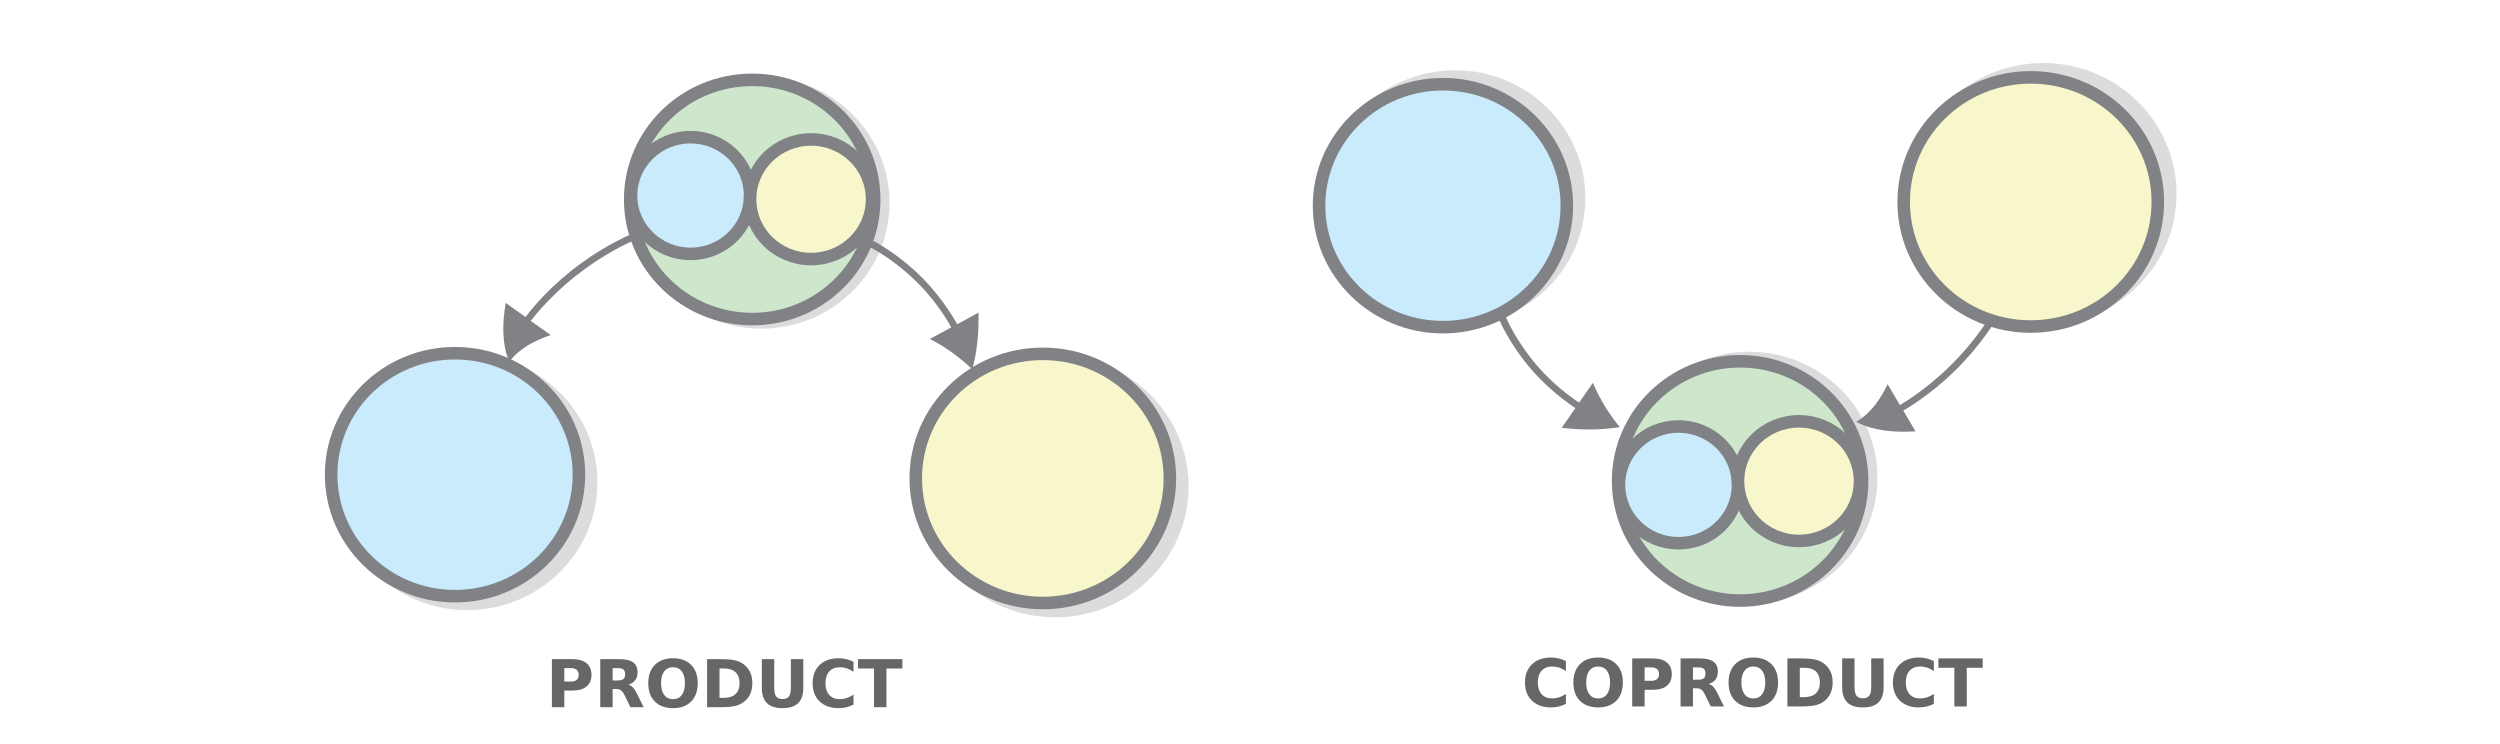
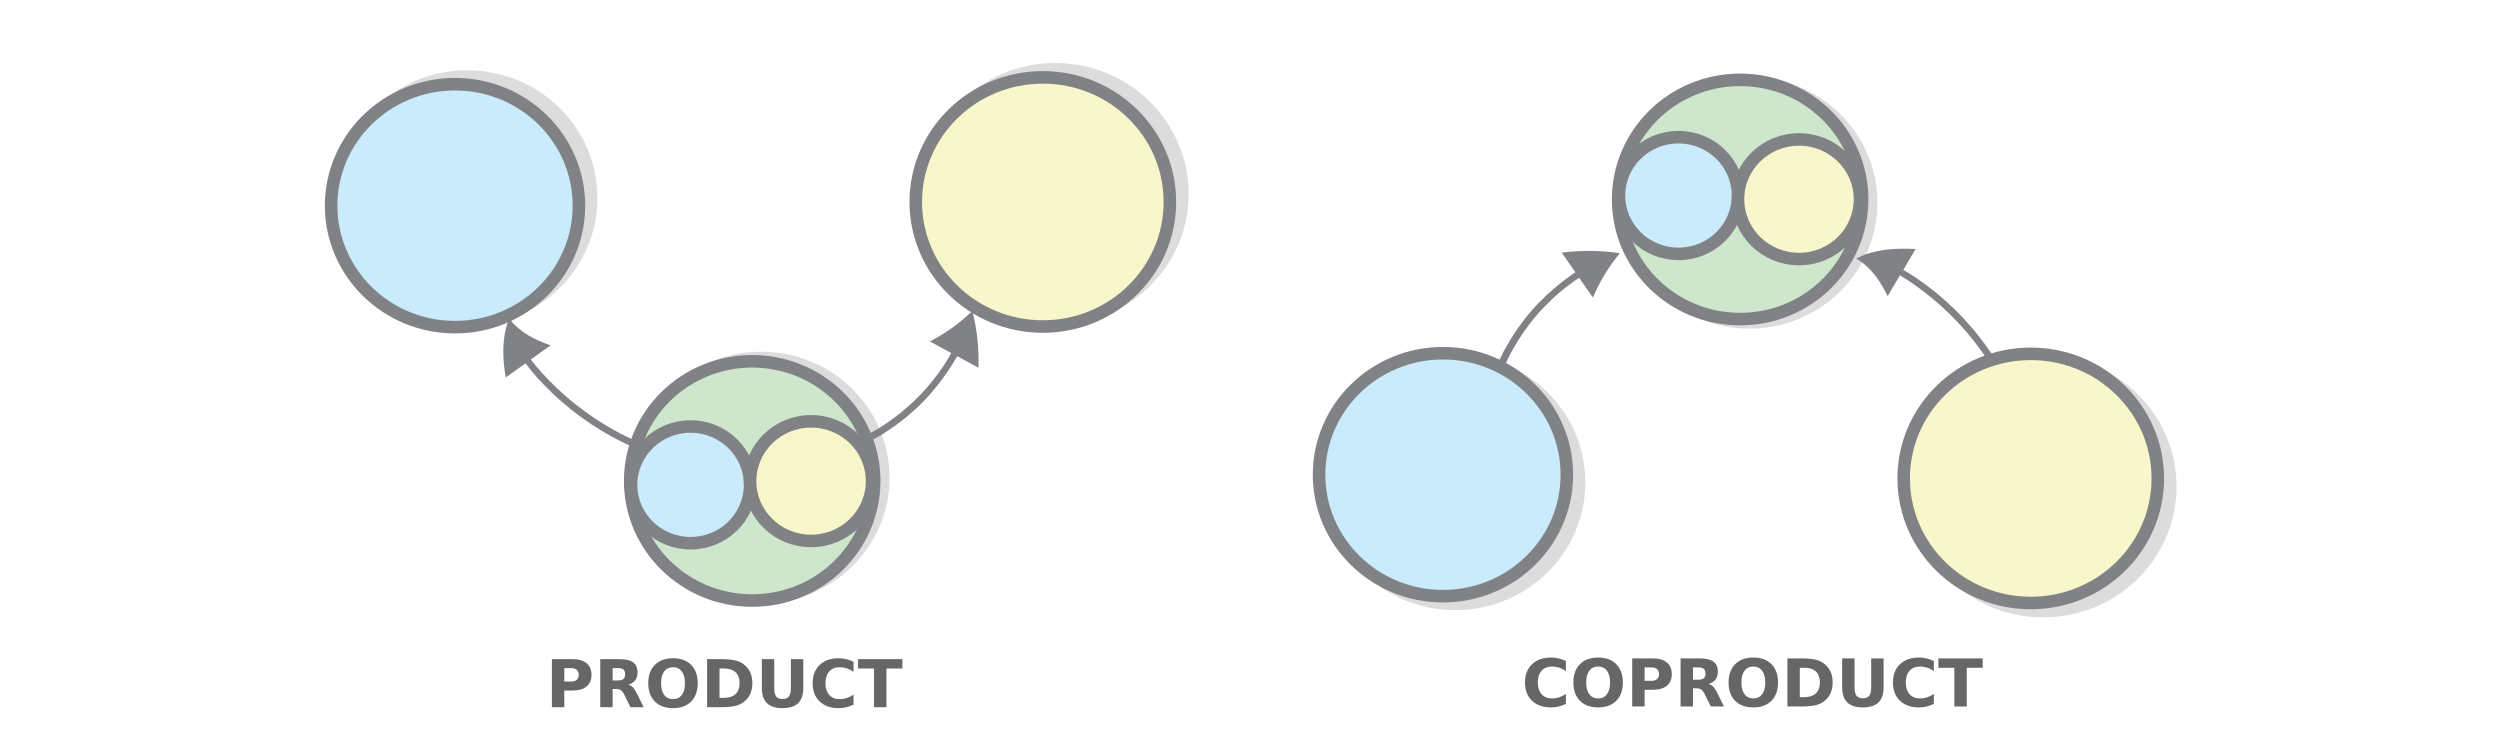
<svg xmlns="http://www.w3.org/2000/svg" width="595.3" height="177" version="1.1" id="svg8680">
  <defs id="defs8684" />
-   <ellipse cy="-113.729" cx="416.519" stroke-miterlimit="10" rx="29.048" ry="28.483" id="ellipse8632" transform="scale(1,-1)" style="opacity:0.14;stroke:#000000;stroke-width:2.986;stroke-miterlimit:10" />
-   <ellipse cy="-114.517" cx="414.358" stroke-miterlimit="10" rx="29.048" ry="28.483" id="ellipse8634" transform="scale(1,-1)" style="fill:#cee7cc;stroke:#808285;stroke-width:2.986;stroke-miterlimit:10" />
-   <ellipse cy="-47.154" cx="346.511" stroke-miterlimit="10" rx="29.501" ry="28.926" id="ellipse8636" transform="scale(1,-1)" style="opacity:0.14;stroke:#000000;stroke-width:2.986;stroke-miterlimit:10" />
-   <ellipse cy="-48.977" cx="343.596" stroke-miterlimit="10" rx="29.501" ry="28.926" id="ellipse8638" transform="scale(1,-1)" style="fill:#caebfc;stroke:#808285;stroke-width:2.986;stroke-miterlimit:10" />
-   <ellipse cy="-46.168" cx="486.527" stroke-miterlimit="10" rx="30.255" ry="29.665" id="ellipse8640" transform="scale(1,-1)" style="opacity:0.14;stroke:#000000;stroke-width:2.986;stroke-miterlimit:10" />
-   <ellipse cy="-48.09" cx="483.562" stroke-miterlimit="10" rx="30.255" ry="29.665" id="ellipse8642" transform="scale(1,-1)" style="fill:#f8f7cb;stroke:#808285;stroke-width:2.986;stroke-miterlimit:10" />
-   <ellipse cy="-115.454" cx="399.683" stroke-miterlimit="10" rx="14.173" ry="13.897" id="ellipse8644" transform="scale(1,-1)" style="fill:#caebfc;stroke:#808285;stroke-width:2.986;stroke-miterlimit:10" />
-   <ellipse cy="-114.567" cx="428.38" stroke-miterlimit="10" rx="14.524" ry="14.241" id="ellipse8646" transform="scale(1,-1)" style="fill:#f8f7cb;stroke:#808285;stroke-width:2.986;stroke-miterlimit:10" />
-   <path d="m 475.622,75.617 c 0,0 -0.247,0.421 -0.73,1.164 a 87.338,87.338 0 0 1 -2.092,3.057 c -0.89,1.247 -1.995,2.621 -3.211,4.082 -1.266,1.457 -2.637,2.951 -4.103,4.388 a 70.868,70.868 0 0 1 -4.466,4.004 c -1.49,1.186 -2.92,2.279 -4.173,3.143 -1.254,0.863 -2.336,1.545 -3.143,2.008 -0.106,0.039 -0.161,0.083 -0.216,0.127 -0.056,0.044 -0.105,0.039 -0.16,0.083 l -0.11,0.088 2.912,4.953 c -2.491,0.143 -5.016,0.134 -7.456,-0.214 -1.194,-0.171 -2.378,-0.44 -3.507,-0.753 -1.124,-0.362 -2.193,-0.768 -3.146,-1.311 a 15.852,15.852 0 0 0 2.523,-1.874 c 0.733,-0.718 1.416,-1.441 1.999,-2.174 1.177,-1.564 2.108,-3.204 2.944,-4.902 l 2.912,4.954 c 0,0 0.056,-0.044 0.105,-0.039 0.051,0.005 0.056,-0.044 0.111,-0.088 0.055,-0.044 0.16,-0.083 0.215,-0.126 0.752,-0.419 1.785,-1.107 3.038,-1.97 1.204,-0.868 2.628,-1.912 4.068,-3.103 1.44,-1.191 2.945,-2.524 4.356,-3.916 1.411,-1.392 2.776,-2.838 3.987,-4.251 1.211,-1.413 2.266,-2.791 3.151,-3.99 0.885,-1.198 1.549,-2.22 2.032,-2.964 a 33.429,33.429 0 0 0 0.73,-1.164 z m -117.158,-0.376 c 0,0 0.212,0.416 0.501,1.086 0.168,0.362 0.38,0.777 0.588,1.242 0.258,0.469 0.562,0.992 0.86,1.564 1.295,2.297 3.238,5.197 5.556,7.885 2.317,2.688 4.918,5.055 7.033,6.685 0.513,0.443 1.04,0.739 1.462,1.075 0.422,0.336 0.799,0.618 1.135,0.797 0.287,0.175 0.427,0.287 0.427,0.287 l 3.276,-4.698 a 42.308,42.308 0 0 0 6.412,10.538 c -4.356,0.689 -9.006,0.756 -13.846,0.163 l 3.276,-4.698 -0.477,-0.291 c -0.331,-0.229 -0.708,-0.511 -1.181,-0.851 -0.422,-0.335 -0.944,-0.681 -1.507,-1.129 -2.161,-1.683 -4.907,-4.113 -7.269,-6.855 -2.413,-2.746 -4.447,-5.754 -5.783,-8.154 -0.349,-0.576 -0.647,-1.148 -0.905,-1.617 -0.258,-0.469 -0.466,-0.933 -0.634,-1.296 -0.334,-0.723 -0.547,-1.139 -0.547,-1.139 z" id="path8648" style="fill:#808285;stroke-width:0.505" />
-   <ellipse cy="48.284" cx="181.274" stroke-miterlimit="10" rx="29.048" ry="28.483" id="ellipse8650" style="opacity:0.14;stroke:#000000;stroke-width:2.986;stroke-miterlimit:10" />
-   <ellipse cy="47.495" cx="179.113" stroke-miterlimit="10" rx="29.048" ry="28.483" id="ellipse8652" style="fill:#cee7cc;stroke:#808285;stroke-width:2.986;stroke-miterlimit:10" />
-   <ellipse cy="114.858" cx="111.266" stroke-miterlimit="10" rx="29.501" ry="28.926" id="ellipse8654" style="opacity:0.14;stroke:#000000;stroke-width:2.986;stroke-miterlimit:10" />
-   <ellipse cy="113.035" cx="108.351" stroke-miterlimit="10" rx="29.501" ry="28.926" id="ellipse8656" style="fill:#caebfc;stroke:#808285;stroke-width:2.986;stroke-miterlimit:10" />
-   <ellipse cy="115.844" cx="251.283" stroke-miterlimit="10" rx="30.255" ry="29.665" id="ellipse8658" style="opacity:0.14;stroke:#000000;stroke-width:2.986;stroke-miterlimit:10" />
-   <ellipse cy="113.922" cx="248.318" stroke-miterlimit="10" rx="30.255" ry="29.665" id="ellipse8660" style="fill:#f8f7cb;stroke:#808285;stroke-width:2.986;stroke-miterlimit:10" />
-   <ellipse cy="46.559" cx="164.438" stroke-miterlimit="10" rx="14.173" ry="13.897" id="ellipse8662" style="fill:#caebfc;stroke:#808285;stroke-width:2.986;stroke-miterlimit:10" />
-   <ellipse cy="47.446" cx="193.135" stroke-miterlimit="10" rx="14.524" ry="14.241" id="ellipse8664" style="fill:#f8f7cb;stroke:#808285;stroke-width:2.986;stroke-miterlimit:10" />
-   <path d="m 149.914,55.922 c 0,0 -0.452,0.197 -1.256,0.591 a 89.798,89.798 0 0 0 -3.317,1.724 c -1.357,0.74 -2.865,1.675 -4.472,2.711 -1.608,1.084 -3.267,2.267 -4.875,3.548 a 70.925,70.925 0 0 0 -4.523,3.942 c -1.357,1.331 -2.613,2.612 -3.618,3.745 -1.005,1.133 -1.809,2.119 -2.362,2.858 -0.051,0.098 -0.101,0.148 -0.151,0.197 -0.051,0.049 -0.051,0.099 -0.101,0.148 l -0.1,0.098 -4.724,-3.351 c -0.402,2.415 -0.653,4.879 -0.553,7.293 0.051,1.183 0.201,2.366 0.402,3.499 0.251,1.134 0.553,2.218 1.005,3.204 a 15.696,15.696 0 0 1 2.161,-2.267 c 0.804,-0.641 1.608,-1.232 2.412,-1.725 1.709,-0.985 3.468,-1.724 5.277,-2.365 l -4.724,-3.351 c 0,0 0.05,-0.049 0.05,-0.098 0,-0.049 0.051,-0.049 0.1,-0.099 0.051,-0.049 0.101,-0.148 0.151,-0.197 0.502,-0.69 1.307,-1.627 2.312,-2.76 1.005,-1.085 2.211,-2.366 3.568,-3.647 1.357,-1.281 2.865,-2.612 4.423,-3.844 1.558,-1.232 3.166,-2.414 4.724,-3.449 1.558,-1.035 3.066,-1.922 4.373,-2.661 1.307,-0.739 2.412,-1.281 3.216,-1.675 0.804,-0.395 1.256,-0.592 1.256,-0.592 z m 57.293,2.957 c 0,0 0.402,0.246 1.055,0.591 0.352,0.197 0.754,0.444 1.206,0.69 0.453,0.296 0.955,0.641 1.508,0.985 2.211,1.478 4.975,3.647 7.488,6.16 2.513,2.513 4.674,5.273 6.132,7.49 0.402,0.542 0.653,1.084 0.955,1.528 0.302,0.443 0.553,0.837 0.704,1.183 0.151,0.296 0.251,0.443 0.251,0.443 l -5.076,2.76 a 43.291,43.291 0 0 1 10.102,7.244 c 1.105,-4.188 1.608,-8.722 1.458,-13.502 l -5.076,2.76 -0.251,-0.493 c -0.201,-0.345 -0.452,-0.739 -0.754,-1.232 -0.302,-0.443 -0.603,-0.985 -1.005,-1.577 -1.508,-2.267 -3.719,-5.174 -6.282,-7.737 -2.563,-2.612 -5.428,-4.879 -7.74,-6.406 -0.553,-0.394 -1.106,-0.739 -1.558,-1.034 -0.453,-0.296 -0.905,-0.542 -1.256,-0.74 a 36.323,36.323 0 0 1 -1.106,-0.641 z" id="path8666" style="fill:#808285;stroke-width:0.505" />
+   <ellipse cy="48.284" cx="416.519" stroke-miterlimit="10" rx="29.048" ry="28.483" id="ellipse8632" style="opacity:0.14;stroke:#000000;stroke-width:2.986;stroke-miterlimit:10" />
+   <ellipse cy="47.495" cx="414.358" stroke-miterlimit="10" rx="29.048" ry="28.483" id="ellipse8634" style="fill:#cee7cc;stroke:#808285;stroke-width:2.986;stroke-miterlimit:10" />
+   <ellipse cy="114.859" cx="346.511" stroke-miterlimit="10" rx="29.501" ry="28.926" id="ellipse8636" style="opacity:0.14;stroke:#000000;stroke-width:2.986;stroke-miterlimit:10" />
+   <ellipse cy="113.035" cx="343.596" stroke-miterlimit="10" rx="29.501" ry="28.926" id="ellipse8638" style="fill:#caebfc;stroke:#808285;stroke-width:2.986;stroke-miterlimit:10" />
+   <ellipse cy="115.844" cx="486.527" stroke-miterlimit="10" rx="30.255" ry="29.665" id="ellipse8640" style="opacity:0.14;stroke:#000000;stroke-width:2.986;stroke-miterlimit:10" />
+   <ellipse cy="113.922" cx="483.562" stroke-miterlimit="10" rx="30.255" ry="29.665" id="ellipse8642" style="fill:#f8f7cb;stroke:#808285;stroke-width:2.986;stroke-miterlimit:10" />
+   <ellipse cy="46.559" cx="399.683" stroke-miterlimit="10" rx="14.173" ry="13.897" id="ellipse8644" style="fill:#caebfc;stroke:#808285;stroke-width:2.986;stroke-miterlimit:10" />
+   <ellipse cy="47.446" cx="428.38" stroke-miterlimit="10" rx="14.524" ry="14.241" id="ellipse8646" style="fill:#f8f7cb;stroke:#808285;stroke-width:2.986;stroke-miterlimit:10" />
+   <path d="m 475.622,86.396 c 0,0 -0.247,-0.421 -0.73,-1.164 a 87.338,87.338 0 0 0 -2.092,-3.057 c -0.89,-1.247 -1.995,-2.621 -3.211,-4.082 -1.266,-1.457 -2.637,-2.951 -4.103,-4.388 a 70.868,70.868 0 0 0 -4.466,-4.004 c -1.49,-1.186 -2.92,-2.279 -4.173,-3.143 -1.254,-0.863 -2.336,-1.545 -3.143,-2.008 -0.106,-0.039 -0.161,-0.083 -0.216,-0.127 -0.056,-0.044 -0.105,-0.039 -0.16,-0.083 l -0.11,-0.088 2.912,-4.953 c -2.491,-0.143 -5.016,-0.134 -7.456,0.214 -1.194,0.171 -2.378,0.44 -3.507,0.753 -1.124,0.362 -2.193,0.768 -3.146,1.311 a 15.852,15.852 0 0 1 2.523,1.874 c 0.733,0.718 1.416,1.441 1.999,2.174 1.177,1.564 2.108,3.204 2.944,4.902 l 2.912,-4.954 c 0,0 0.056,0.044 0.105,0.039 0.051,-0.005 0.056,0.044 0.111,0.088 0.055,0.044 0.16,0.083 0.215,0.126 0.752,0.419 1.785,1.107 3.038,1.97 1.204,0.868 2.628,1.912 4.068,3.103 1.44,1.191 2.945,2.524 4.356,3.916 1.411,1.392 2.776,2.838 3.987,4.251 1.211,1.413 2.266,2.791 3.151,3.99 0.885,1.198 1.549,2.22 2.032,2.964 a 33.429,33.429 0 0 1 0.73,1.164 z m -117.158,0.376 c 0,0 0.212,-0.416 0.501,-1.086 0.168,-0.362 0.38,-0.777 0.588,-1.242 0.258,-0.469 0.562,-0.992 0.86,-1.564 1.295,-2.297 3.238,-5.197 5.556,-7.885 2.317,-2.688 4.918,-5.055 7.033,-6.685 0.513,-0.443 1.04,-0.739 1.462,-1.075 0.422,-0.336 0.799,-0.618 1.135,-0.797 0.287,-0.175 0.427,-0.287 0.427,-0.287 l 3.276,4.698 a 42.308,42.308 0 0 1 6.412,-10.538 c -4.356,-0.689 -9.006,-0.756 -13.846,-0.163 l 3.276,4.698 -0.477,0.291 c -0.331,0.229 -0.708,0.511 -1.181,0.851 -0.422,0.335 -0.944,0.681 -1.507,1.129 -2.161,1.683 -4.907,4.113 -7.269,6.855 -2.413,2.746 -4.447,5.754 -5.783,8.154 -0.349,0.576 -0.647,1.148 -0.905,1.617 -0.258,0.469 -0.466,0.933 -0.634,1.296 -0.334,0.723 -0.547,1.139 -0.547,1.139 z" id="path8648" style="fill:#808285;stroke-width:0.505" />
+   <ellipse cy="-113.729" cx="181.274" stroke-miterlimit="10" rx="29.048" ry="28.483" id="ellipse8650" style="opacity:0.14;stroke:#000000;stroke-width:2.986;stroke-miterlimit:10" transform="scale(1,-1)" />
+   <ellipse cy="-114.517" cx="179.113" stroke-miterlimit="10" rx="29.048" ry="28.483" id="ellipse8652" style="fill:#cee7cc;stroke:#808285;stroke-width:2.986;stroke-miterlimit:10" transform="scale(1,-1)" />
+   <ellipse cy="-47.154" cx="111.266" stroke-miterlimit="10" rx="29.501" ry="28.926" id="ellipse8654" style="opacity:0.14;stroke:#000000;stroke-width:2.986;stroke-miterlimit:10" transform="scale(1,-1)" />
+   <ellipse cy="-48.977" cx="108.351" stroke-miterlimit="10" rx="29.501" ry="28.926" id="ellipse8656" style="fill:#caebfc;stroke:#808285;stroke-width:2.986;stroke-miterlimit:10" transform="scale(1,-1)" />
+   <ellipse cy="-46.168" cx="251.283" stroke-miterlimit="10" rx="30.255" ry="29.665" id="ellipse8658" style="opacity:0.14;stroke:#000000;stroke-width:2.986;stroke-miterlimit:10" transform="scale(1,-1)" />
+   <ellipse cy="-48.09" cx="248.318" stroke-miterlimit="10" rx="30.255" ry="29.665" id="ellipse8660" style="fill:#f8f7cb;stroke:#808285;stroke-width:2.986;stroke-miterlimit:10" transform="scale(1,-1)" />
+   <ellipse cy="-115.454" cx="164.438" stroke-miterlimit="10" rx="14.173" ry="13.897" id="ellipse8662" style="fill:#caebfc;stroke:#808285;stroke-width:2.986;stroke-miterlimit:10" transform="scale(1,-1)" />
+   <ellipse cy="-114.567" cx="193.135" stroke-miterlimit="10" rx="14.524" ry="14.241" id="ellipse8664" style="fill:#f8f7cb;stroke:#808285;stroke-width:2.986;stroke-miterlimit:10" transform="scale(1,-1)" />
+   <path d="m 149.914,106.091 c 0,0 -0.452,-0.197 -1.256,-0.591 a 89.798,89.798 0 0 1 -3.317,-1.724 c -1.357,-0.74 -2.865,-1.675 -4.472,-2.711 -1.608,-1.084 -3.267,-2.267 -4.875,-3.548 a 70.925,70.925 0 0 1 -4.523,-3.942 c -1.357,-1.331 -2.613,-2.612 -3.618,-3.745 -1.005,-1.133 -1.809,-2.119 -2.362,-2.858 -0.051,-0.098 -0.101,-0.148 -0.151,-0.197 -0.051,-0.049 -0.051,-0.099 -0.101,-0.148 l -0.1,-0.098 -4.724,3.351 c -0.402,-2.415 -0.653,-4.879 -0.553,-7.293 0.051,-1.183 0.201,-2.366 0.402,-3.499 0.251,-1.134 0.553,-2.218 1.005,-3.204 a 15.696,15.696 0 0 0 2.161,2.267 c 0.804,0.641 1.608,1.232 2.412,1.725 1.709,0.985 3.468,1.724 5.277,2.365 l -4.724,3.351 c 0,0 0.05,0.049 0.05,0.098 0,0.049 0.051,0.049 0.1,0.099 0.051,0.049 0.101,0.148 0.151,0.197 0.502,0.69 1.307,1.627 2.312,2.76 1.005,1.085 2.211,2.366 3.568,3.647 1.357,1.281 2.865,2.612 4.423,3.844 1.558,1.232 3.166,2.414 4.724,3.449 1.558,1.035 3.066,1.922 4.373,2.661 1.307,0.739 2.412,1.281 3.216,1.675 0.804,0.395 1.256,0.592 1.256,0.592 z m 57.293,-2.957 c 0,0 0.402,-0.246 1.055,-0.591 0.352,-0.197 0.754,-0.444 1.206,-0.69 0.453,-0.296 0.955,-0.641 1.508,-0.985 2.211,-1.478 4.975,-3.647 7.488,-6.16 2.513,-2.513 4.674,-5.273 6.132,-7.49 0.402,-0.542 0.653,-1.084 0.955,-1.528 0.302,-0.443 0.553,-0.837 0.704,-1.183 0.151,-0.296 0.251,-0.443 0.251,-0.443 l -5.076,-2.76 a 43.291,43.291 0 0 0 10.102,-7.244 c 1.105,4.188 1.608,8.722 1.458,13.502 l -5.076,-2.76 -0.251,0.493 c -0.201,0.345 -0.452,0.739 -0.754,1.232 -0.302,0.443 -0.603,0.985 -1.005,1.577 -1.508,2.267 -3.719,5.174 -6.282,7.737 -2.563,2.612 -5.428,4.879 -7.74,6.406 -0.553,0.394 -1.106,0.739 -1.558,1.034 -0.453,0.296 -0.905,0.542 -1.256,0.74 a 36.323,36.323 0 0 0 -1.106,0.641 z" id="path8666" style="fill:#808285;stroke-width:0.505" />
  <g aria-label="OR" style="font-weight:400;font-size:21.88px;line-height:1.25;font-family:sans-serif;letter-spacing:0;word-spacing:0;fill:#7e7e7e;stroke-width:0.547" id="text8678" transform="matrix(0.5472023,0,0,0.5472023,319.3419,73.62361)">
    <g aria-label="COPRODUCT" style="font-style:normal;font-variant:normal;font-weight:normal;font-stretch:normal;font-size:28.7px;line-height:1.25;font-family:'HVD Comic Serif Pro';-inkscape-font-specification:'HVD Comic Serif Pro';letter-spacing:0px;word-spacing:0px;fill:#666666;fill-opacity:1;stroke:none;stroke-width:0.393" id="text10008">
      <path d="m 97.82,171.737 q -1.485,0.771 -3.097,1.163 -1.612,0.392 -3.363,0.392 -5.227,0 -8.282,-2.915 -3.055,-2.929 -3.055,-7.932 0,-5.017 3.055,-7.932 3.055,-2.929 8.282,-2.929 1.752,0 3.363,0.392 1.612,0.392 3.097,1.163 v 4.33 q -1.499,-1.023 -2.957,-1.499 -1.457,-0.476 -3.069,-0.476 -2.887,0 -4.54,1.85 -1.654,1.85 -1.654,5.101 0,3.237 1.654,5.087 1.654,1.85 4.54,1.85 1.612,0 3.069,-0.476 1.457,-0.476 2.957,-1.499 z" style="font-style:normal;font-variant:normal;font-weight:bold;font-stretch:normal;font-family:sans-serif;-inkscape-font-specification:'sans-serif Bold';fill:#666666;stroke-width:0.393" id="path10067" />
      <path d="m 111.847,155.496 q -2.466,0 -3.826,1.822 -1.359,1.822 -1.359,5.129 0,3.293 1.359,5.115 1.359,1.822 3.826,1.822 2.48,0 3.84,-1.822 1.359,-1.822 1.359,-5.115 0,-3.307 -1.359,-5.129 -1.359,-1.822 -3.84,-1.822 z m 0,-3.91 q 5.045,0 7.904,2.887 2.859,2.887 2.859,7.974 0,5.073 -2.859,7.96 -2.859,2.887 -7.904,2.887 -5.031,0 -7.904,-2.887 -2.859,-2.887 -2.859,-7.96 0,-5.087 2.859,-7.974 2.873,-2.887 7.904,-2.887 z" style="font-style:normal;font-variant:normal;font-weight:bold;font-stretch:normal;font-family:sans-serif;-inkscape-font-specification:'sans-serif Bold';fill:#666666;stroke-width:0.393" id="path10069" />
      <path d="m 126.687,151.964 h 8.955 q 3.994,0 6.124,1.78 2.144,1.766 2.144,5.045 0,3.293 -2.144,5.073 -2.13,1.766 -6.124,1.766 h -3.559 v 7.259 h -5.395 z m 5.395,3.91 v 5.844 h 2.985 q 1.569,0 2.424,-0.757 0.855,-0.771 0.855,-2.172 0,-1.401 -0.855,-2.158 -0.855,-0.757 -2.424,-0.757 z" style="font-style:normal;font-variant:normal;font-weight:bold;font-stretch:normal;font-family:sans-serif;-inkscape-font-specification:'sans-serif Bold';fill:#666666;stroke-width:0.393" id="path10071" />
      <path d="m 155.387,161.241 q 1.696,0 2.424,-0.631 0.743,-0.631 0.743,-2.074 0,-1.429 -0.743,-2.046 -0.729,-0.617 -2.424,-0.617 h -2.27 v 5.367 z m -2.27,3.728 v 7.918 h -5.395 v -20.922 h 8.24 q 4.134,0 6.054,1.387 1.934,1.387 1.934,4.386 0,2.074 -1.009,3.405 -0.995,1.331 -3.013,1.962 1.107,0.252 1.976,1.149 0.883,0.883 1.78,2.691 l 2.929,5.942 h -5.746 l -2.55,-5.199 q -0.771,-1.57 -1.569,-2.144 -0.785,-0.575 -2.102,-0.575 z" style="font-style:normal;font-variant:normal;font-weight:bold;font-stretch:normal;font-family:sans-serif;-inkscape-font-specification:'sans-serif Bold';fill:#666666;stroke-width:0.393" id="path10073" />
      <path d="m 179.378,155.496 q -2.466,0 -3.826,1.822 -1.359,1.822 -1.359,5.129 0,3.293 1.359,5.115 1.359,1.822 3.826,1.822 2.48,0 3.84,-1.822 1.359,-1.822 1.359,-5.115 0,-3.307 -1.359,-5.129 -1.359,-1.822 -3.84,-1.822 z m 0,-3.91 q 5.045,0 7.904,2.887 2.859,2.887 2.859,7.974 0,5.073 -2.859,7.96 -2.859,2.887 -7.904,2.887 -5.031,0 -7.904,-2.887 -2.859,-2.887 -2.859,-7.96 0,-5.087 2.859,-7.974 2.873,-2.887 7.904,-2.887 z" style="font-style:normal;font-variant:normal;font-weight:bold;font-stretch:normal;font-family:sans-serif;-inkscape-font-specification:'sans-serif Bold';fill:#666666;stroke-width:0.393" id="path10075" />
      <path d="m 199.613,156.042 v 12.766 h 1.934 q 3.307,0 5.045,-1.64 1.752,-1.64 1.752,-4.765 0,-3.111 -1.738,-4.737 -1.738,-1.626 -5.059,-1.626 z m -5.395,-4.078 h 5.689 q 4.765,0 7.091,0.687 2.34,0.673 4.008,2.298 1.471,1.415 2.186,3.265 0.715,1.85 0.715,4.19 0,2.368 -0.715,4.232 -0.715,1.85 -2.186,3.265 -1.682,1.626 -4.036,2.312 -2.354,0.673 -7.063,0.673 h -5.689 z" style="font-style:normal;font-variant:normal;font-weight:bold;font-stretch:normal;font-family:sans-serif;-inkscape-font-specification:'sans-serif Bold';fill:#666666;stroke-width:0.393" id="path10077" />
      <path d="m 218.041,151.964 h 5.395 v 12.542 q 0,2.592 0.841,3.714 0.855,1.107 2.775,1.107 1.934,0 2.775,-1.107 0.855,-1.121 0.855,-3.714 v -12.542 h 5.395 v 12.542 q 0,4.442 -2.228,6.614 -2.228,2.172 -6.797,2.172 -4.554,0 -6.783,-2.172 -2.228,-2.172 -2.228,-6.614 z" style="font-style:normal;font-variant:normal;font-weight:bold;font-stretch:normal;font-family:sans-serif;-inkscape-font-specification:'sans-serif Bold';fill:#666666;stroke-width:0.393" id="path10079" />
      <path d="m 257.937,171.737 q -1.485,0.771 -3.097,1.163 -1.612,0.392 -3.363,0.392 -5.227,0 -8.282,-2.915 -3.055,-2.929 -3.055,-7.932 0,-5.017 3.055,-7.932 3.055,-2.929 8.282,-2.929 1.752,0 3.363,0.392 1.612,0.392 3.097,1.163 v 4.33 q -1.499,-1.023 -2.957,-1.499 -1.457,-0.476 -3.069,-0.476 -2.887,0 -4.54,1.85 -1.654,1.85 -1.654,5.101 0,3.237 1.654,5.087 1.654,1.85 4.54,1.85 1.612,0 3.069,-0.476 1.457,-0.476 2.957,-1.499 z" style="font-style:normal;font-variant:normal;font-weight:bold;font-stretch:normal;font-family:sans-serif;-inkscape-font-specification:'sans-serif Bold';fill:#666666;stroke-width:0.393" id="path10081" />
      <path d="m 259.913,151.964 h 19.282 v 4.078 h -6.937 v 16.844 h -5.395 v -16.844 h -6.951 z" style="font-style:normal;font-variant:normal;font-weight:bold;font-stretch:normal;font-family:sans-serif;-inkscape-font-specification:'sans-serif Bold';fill:#666666;stroke-width:0.393" id="path10083" />
    </g>
    <g style="font-style:normal;font-variant:normal;font-weight:normal;font-stretch:normal;font-size:40px;line-height:1.25;font-family:'HVD Comic Serif Pro';-inkscape-font-specification:'HVD Comic Serif Pro';letter-spacing:0px;word-spacing:0px;fill:#000000;fill-opacity:1;stroke:none" id="flowRoot10010" />
  </g>
  <g transform="matrix(0.5472023,0,0,0.5472023,73.72116,74.18595)" aria-label="OR" style="font-weight:400;font-size:21.88px;line-height:1.25;font-family:sans-serif;letter-spacing:0;word-spacing:0;fill:#7e7e7e;stroke-width:0.547" id="text8678-3">
    <g aria-label="PRODUCT" style="font-style:normal;font-variant:normal;font-weight:normal;font-stretch:normal;font-size:28.7px;line-height:1.25;font-family:'HVD Comic Serif Pro';-inkscape-font-specification:'HVD Comic Serif Pro';letter-spacing:0px;word-spacing:0px;fill:#666666;fill-opacity:1;stroke:none;stroke-width:0.393" id="text10008-8">
      <path d="m 105.444,151.252 h 8.955 q 3.994,0 6.124,1.78 2.144,1.766 2.144,5.045 0,3.293 -2.144,5.073 -2.13,1.766 -6.124,1.766 h -3.559 v 7.259 h -5.395 z m 5.395,3.91 v 5.844 h 2.985 q 1.57,0 2.424,-0.757 0.855,-0.771 0.855,-2.172 0,-1.401 -0.855,-2.158 -0.855,-0.757 -2.424,-0.757 z" style="font-style:normal;font-variant:normal;font-weight:bold;font-stretch:normal;font-family:sans-serif;-inkscape-font-specification:'sans-serif Bold';fill:#666666;stroke-width:0.393" id="path10051" />
      <path d="m 134.144,160.529 q 1.696,0 2.424,-0.631 0.743,-0.631 0.743,-2.074 0,-1.429 -0.743,-2.046 -0.729,-0.617 -2.424,-0.617 h -2.27 v 5.367 z m -2.27,3.728 v 7.918 h -5.395 v -20.922 h 8.24 q 4.134,0 6.054,1.387 1.934,1.387 1.934,4.386 0,2.074 -1.009,3.405 -0.995,1.331 -3.013,1.962 1.107,0.252 1.976,1.149 0.883,0.883 1.78,2.691 l 2.929,5.942 h -5.746 l -2.55,-5.199 q -0.771,-1.569 -1.57,-2.144 -0.785,-0.575 -2.102,-0.575 z" style="font-style:normal;font-variant:normal;font-weight:bold;font-stretch:normal;font-family:sans-serif;-inkscape-font-specification:'sans-serif Bold';fill:#666666;stroke-width:0.393" id="path10053" />
      <path d="m 158.135,154.784 q -2.466,0 -3.826,1.822 -1.359,1.822 -1.359,5.129 0,3.293 1.359,5.115 1.359,1.822 3.826,1.822 2.48,0 3.84,-1.822 1.359,-1.822 1.359,-5.115 0,-3.307 -1.359,-5.129 -1.359,-1.822 -3.84,-1.822 z m 0,-3.91 q 5.045,0 7.904,2.887 2.859,2.887 2.859,7.974 0,5.073 -2.859,7.96 -2.859,2.887 -7.904,2.887 -5.031,0 -7.904,-2.887 -2.859,-2.887 -2.859,-7.96 0,-5.087 2.859,-7.974 2.873,-2.887 7.904,-2.887 z" style="font-style:normal;font-variant:normal;font-weight:bold;font-stretch:normal;font-family:sans-serif;-inkscape-font-specification:'sans-serif Bold';fill:#666666;stroke-width:0.393" id="path10055" />
      <path d="m 178.37,155.33 v 12.766 h 1.934 q 3.307,0 5.045,-1.64 1.752,-1.64 1.752,-4.765 0,-3.111 -1.738,-4.737 -1.738,-1.626 -5.059,-1.626 z m -5.395,-4.078 h 5.689 q 4.765,0 7.091,0.687 2.34,0.673 4.008,2.298 1.471,1.415 2.186,3.265 0.715,1.85 0.715,4.19 0,2.368 -0.715,4.232 -0.715,1.85 -2.186,3.265 -1.682,1.626 -4.036,2.312 -2.354,0.673 -7.063,0.673 h -5.689 z" style="font-style:normal;font-variant:normal;font-weight:bold;font-stretch:normal;font-family:sans-serif;-inkscape-font-specification:'sans-serif Bold';fill:#666666;stroke-width:0.393" id="path10057" />
      <path d="m 196.798,151.252 h 5.395 v 12.542 q 0,2.592 0.841,3.714 0.855,1.107 2.775,1.107 1.934,0 2.775,-1.107 0.855,-1.121 0.855,-3.714 v -12.542 h 5.395 v 12.542 q 0,4.442 -2.228,6.614 -2.228,2.172 -6.797,2.172 -4.554,0 -6.782,-2.172 -2.228,-2.172 -2.228,-6.614 z" style="font-style:normal;font-variant:normal;font-weight:bold;font-stretch:normal;font-family:sans-serif;-inkscape-font-specification:'sans-serif Bold';fill:#666666;stroke-width:0.393" id="path10059" />
      <path d="m 236.694,171.025 q -1.485,0.771 -3.097,1.163 -1.612,0.392 -3.363,0.392 -5.227,0 -8.282,-2.915 -3.055,-2.929 -3.055,-7.932 0,-5.017 3.055,-7.932 3.055,-2.929 8.282,-2.929 1.752,0 3.363,0.392 1.612,0.392 3.097,1.163 v 4.33 q -1.499,-1.023 -2.957,-1.499 -1.457,-0.476 -3.069,-0.476 -2.887,0 -4.54,1.85 -1.654,1.85 -1.654,5.101 0,3.237 1.654,5.087 1.654,1.85 4.54,1.85 1.612,0 3.069,-0.476 1.457,-0.476 2.957,-1.499 z" style="font-style:normal;font-variant:normal;font-weight:bold;font-stretch:normal;font-family:sans-serif;-inkscape-font-specification:'sans-serif Bold';fill:#666666;stroke-width:0.393" id="path10061" />
      <path d="m 238.67,151.252 h 19.282 v 4.078 h -6.937 v 16.844 h -5.395 v -16.844 h -6.951 z" style="font-style:normal;font-variant:normal;font-weight:bold;font-stretch:normal;font-family:sans-serif;-inkscape-font-specification:'sans-serif Bold';fill:#666666;stroke-width:0.393" id="path10063" />
    </g>
    <g style="font-style:normal;font-variant:normal;font-weight:normal;font-stretch:normal;font-size:40px;line-height:1.25;font-family:'HVD Comic Serif Pro';-inkscape-font-specification:'HVD Comic Serif Pro';letter-spacing:0px;word-spacing:0px;fill:#000000;fill-opacity:1;stroke:none" id="flowRoot10010-6" />
  </g>
</svg>
